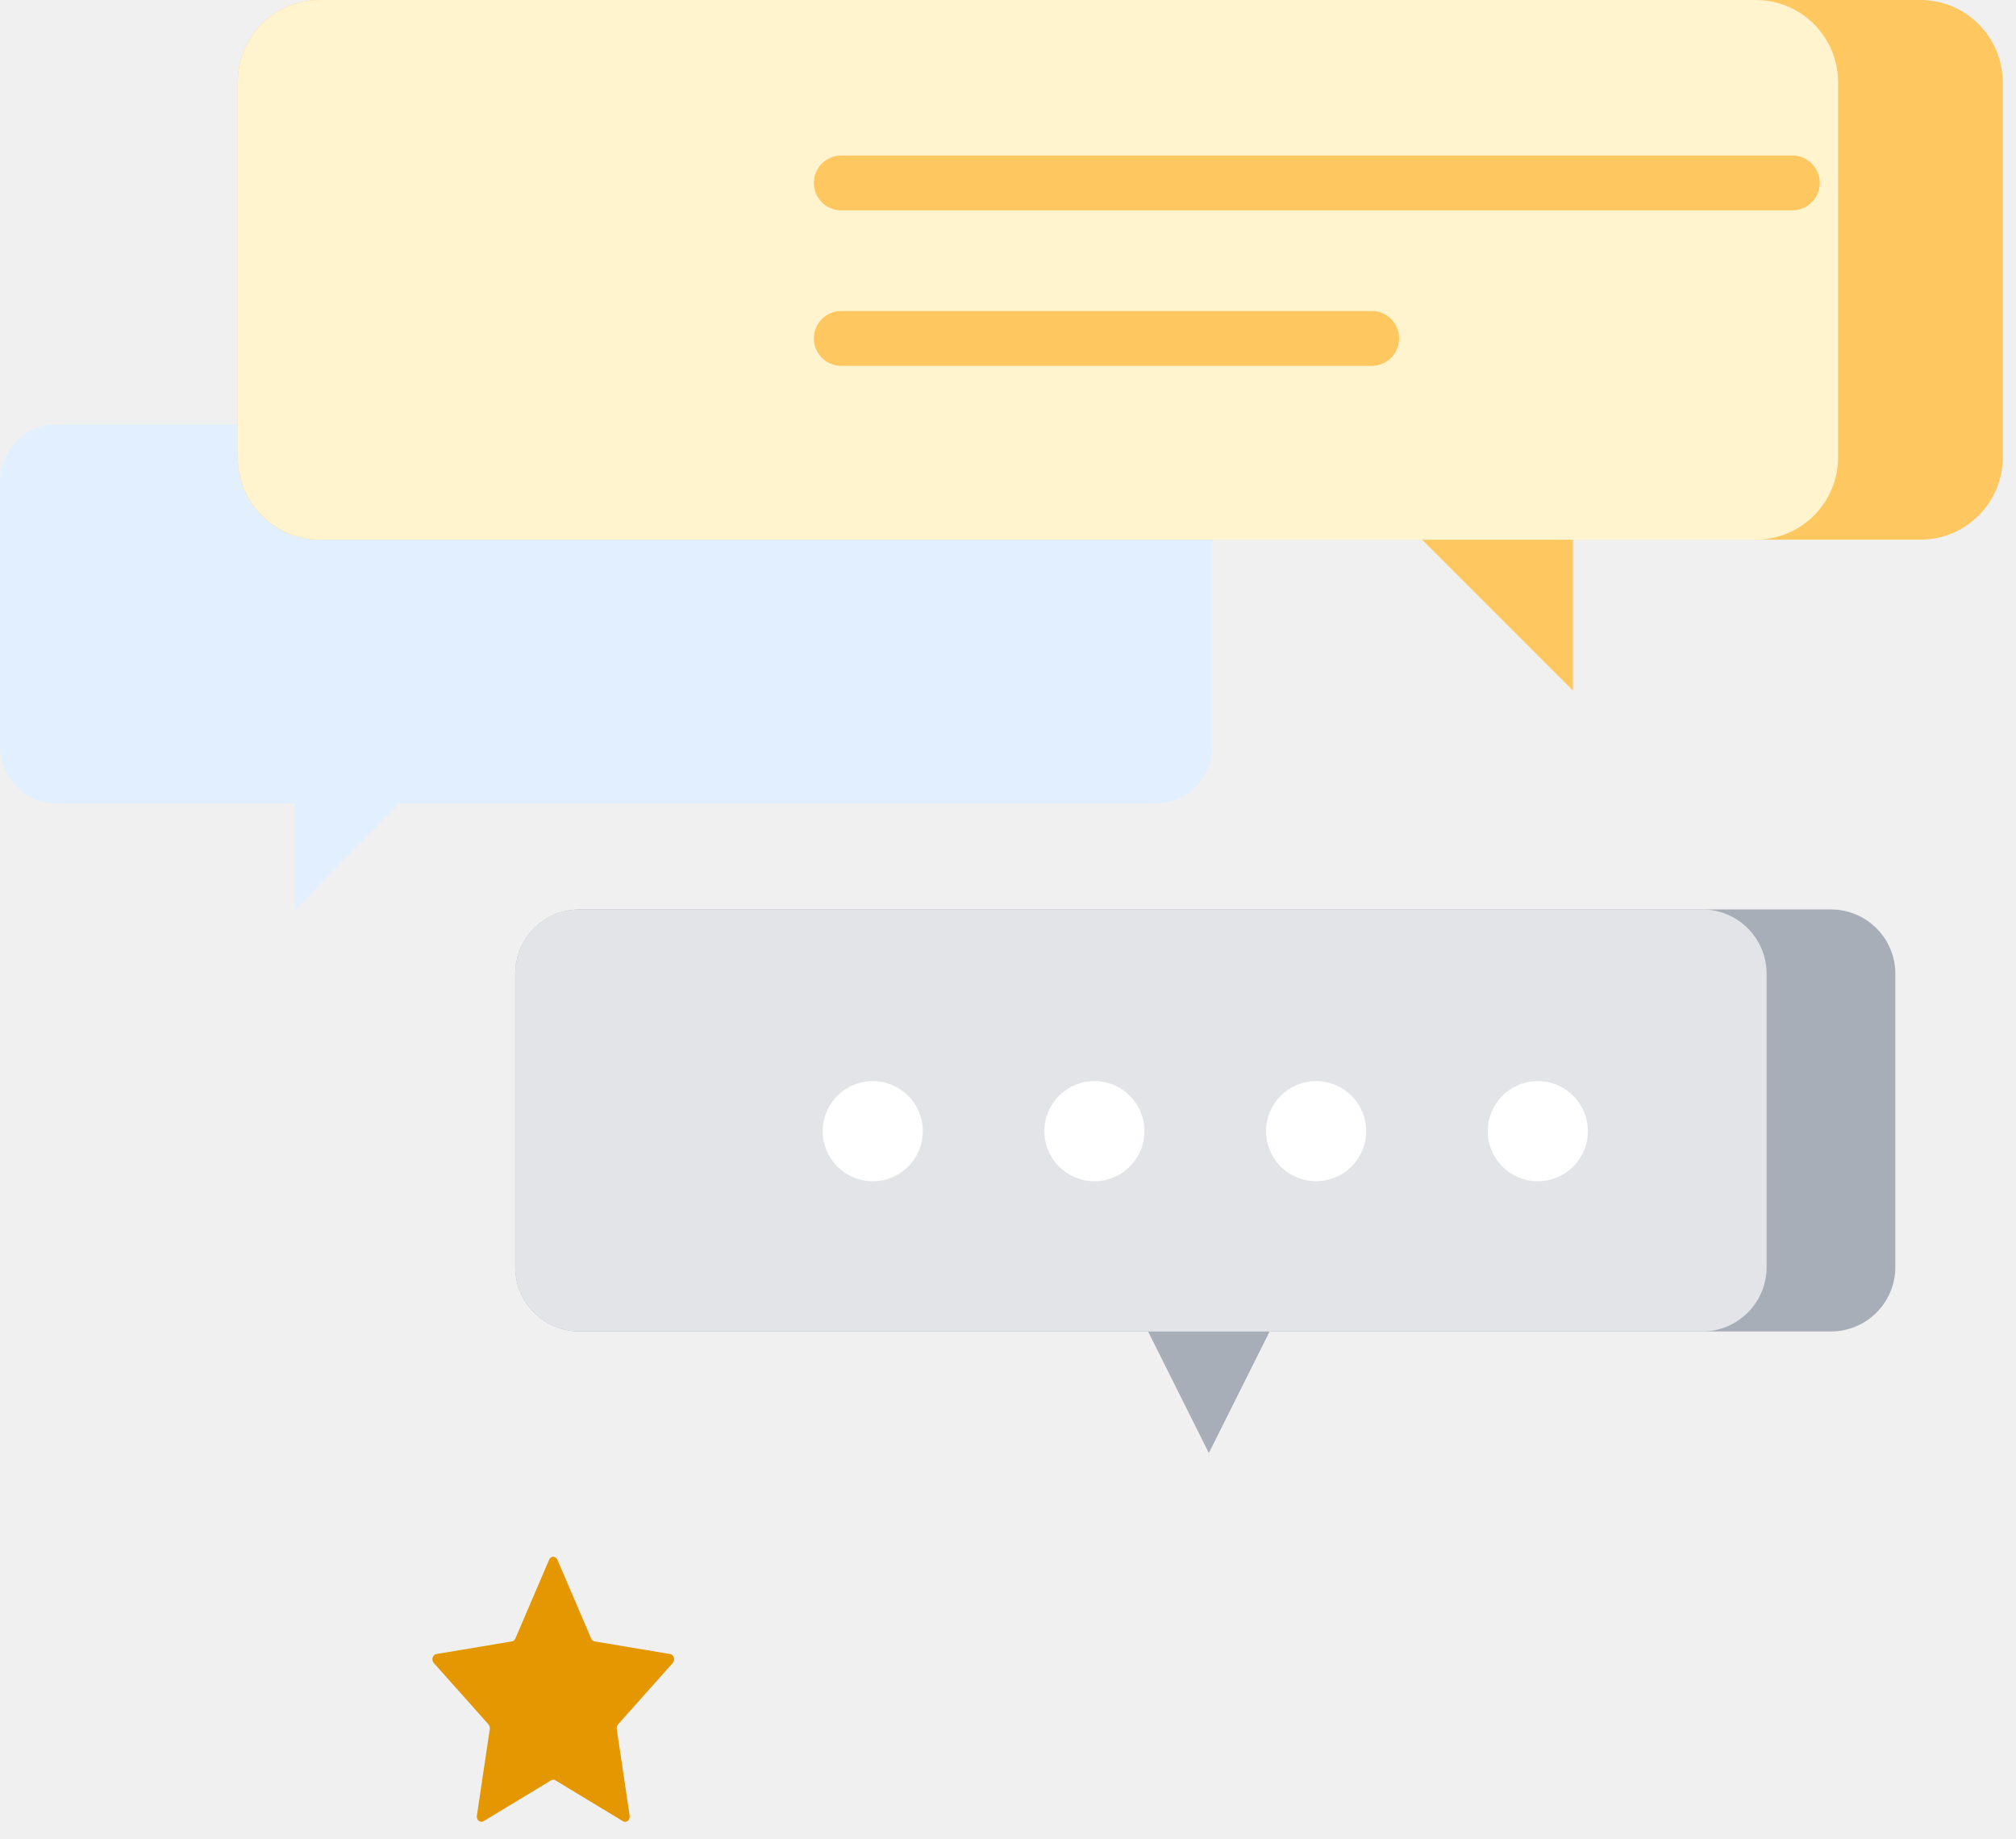
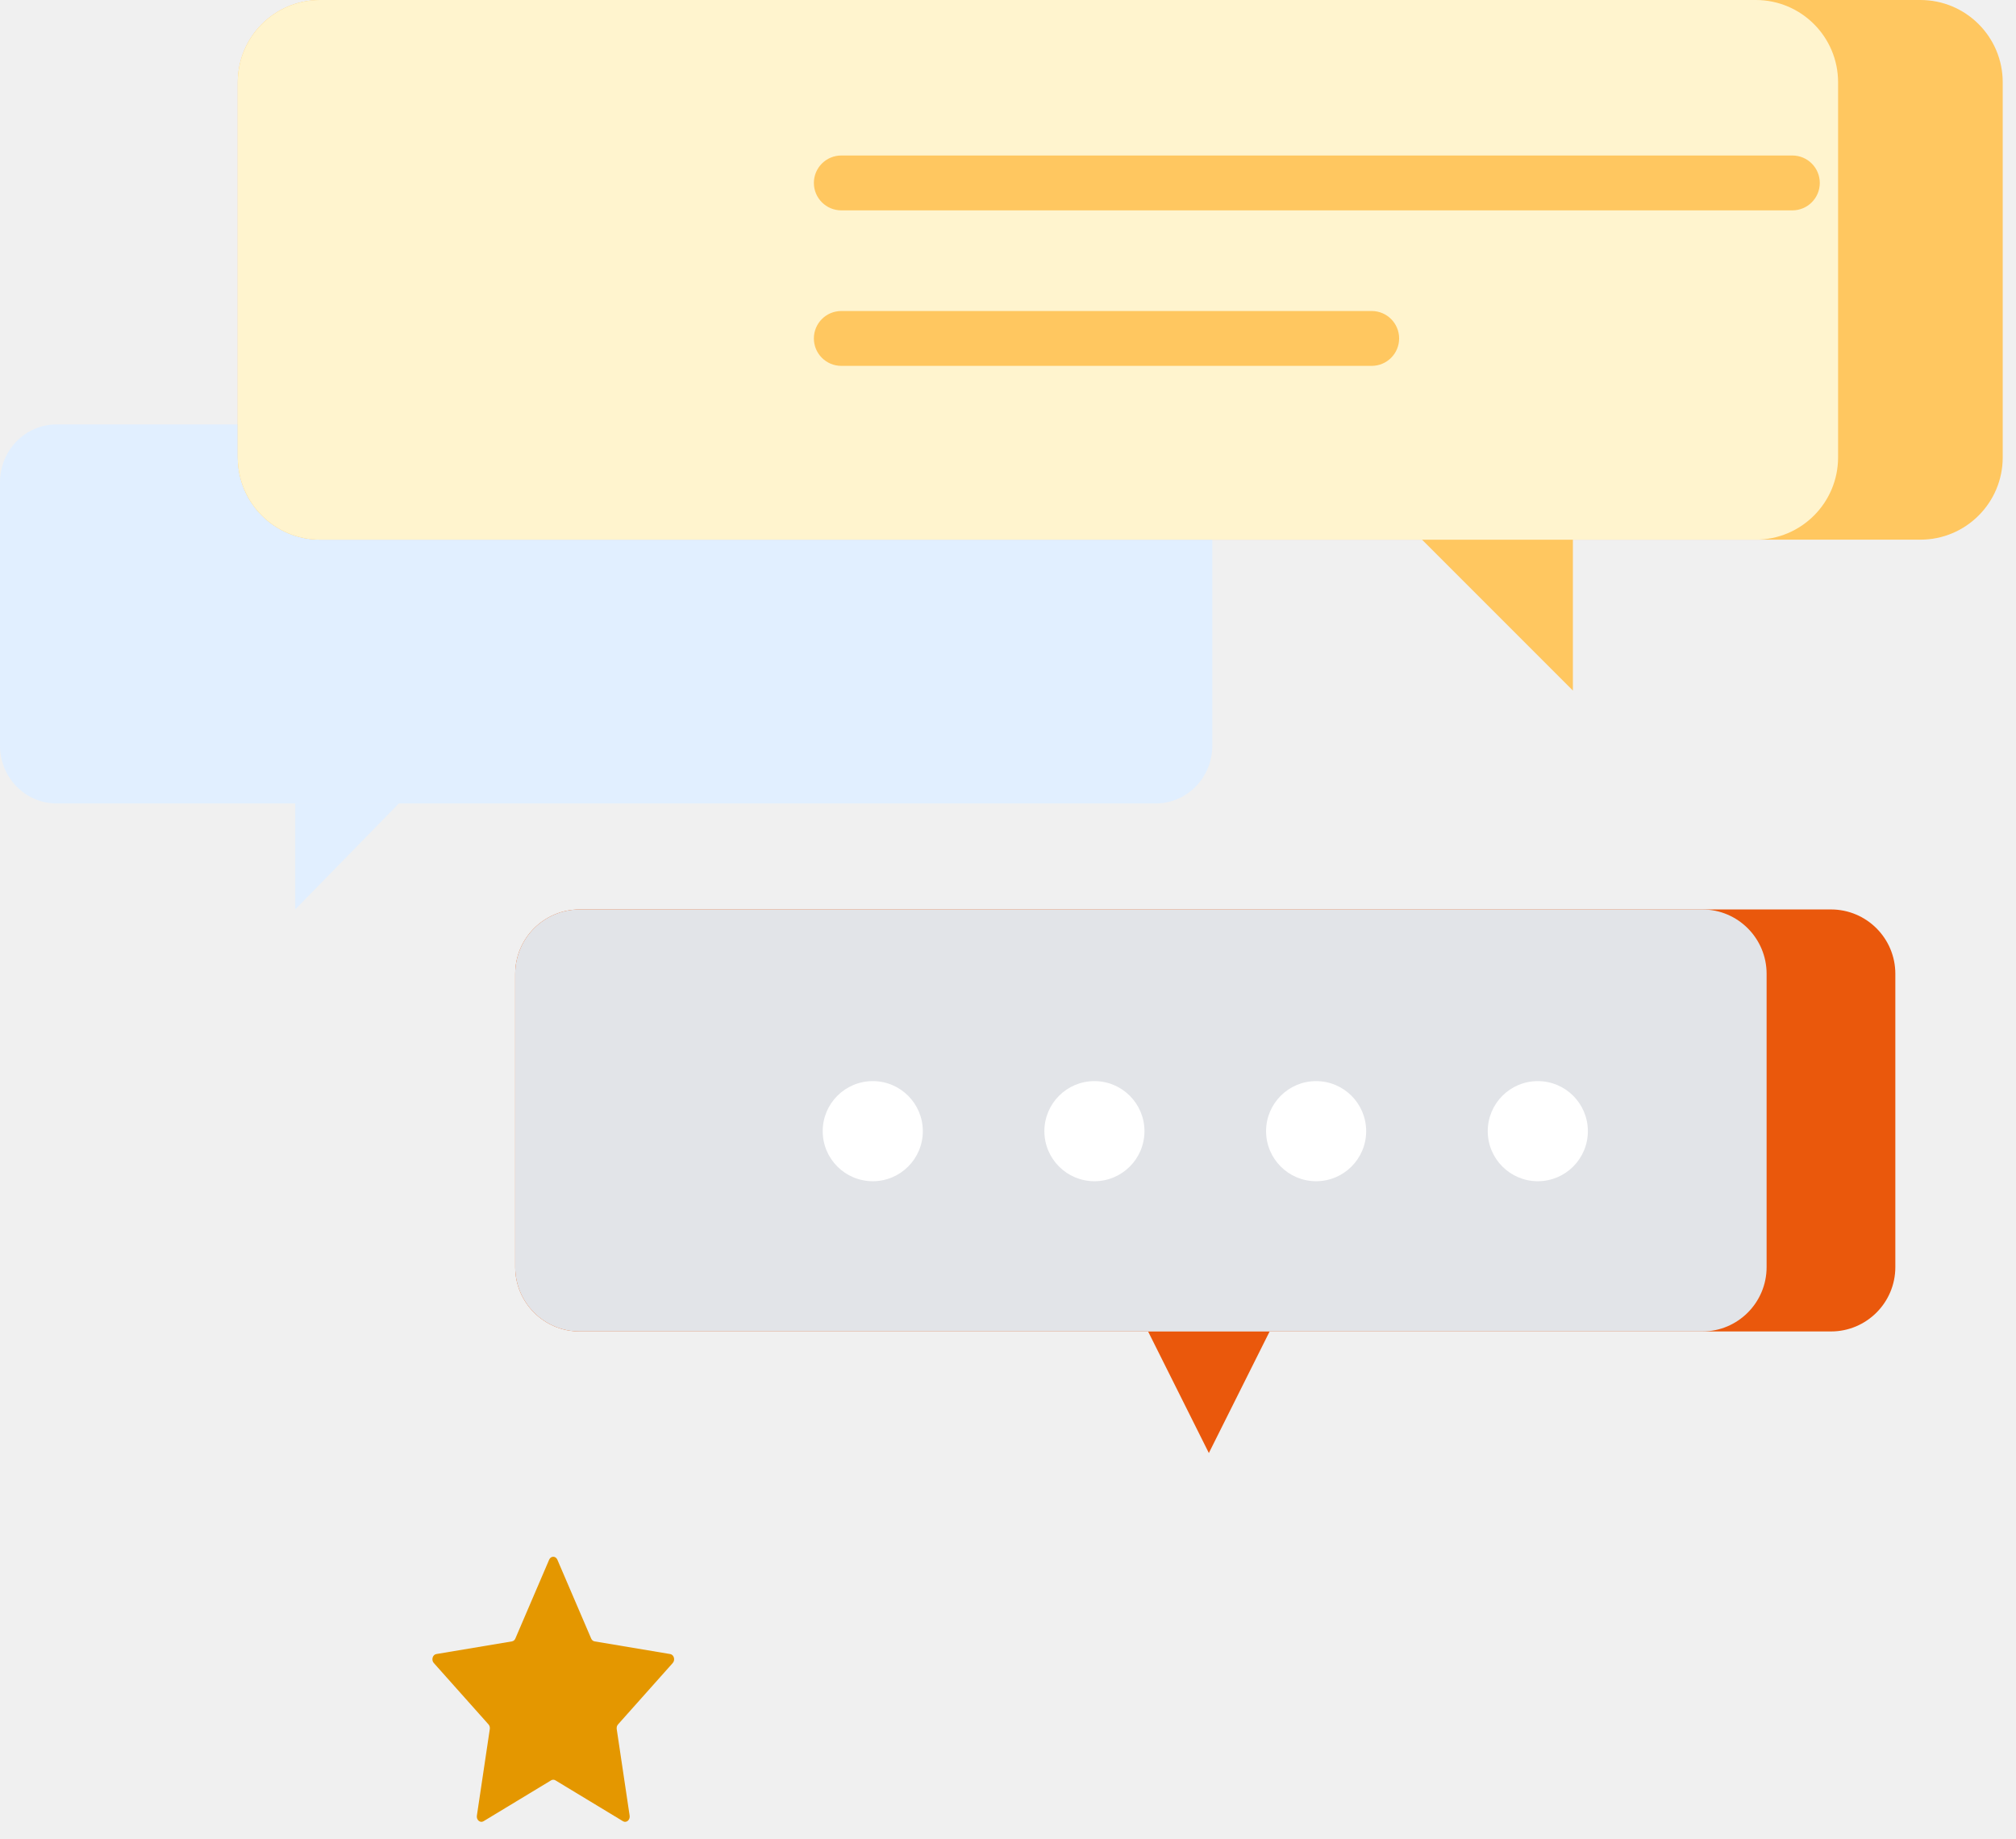
<svg xmlns="http://www.w3.org/2000/svg" width="68" height="62" viewBox="0 0 68 62" fill="none">
  <path d="M40.892 16.262C40.892 15.185 40.038 14.312 38.985 14.312H1.907C0.854 14.312 -0 15.185 -0 16.262V25.144C-0 26.221 0.854 27.094 1.907 27.094H38.985C40.038 27.094 40.892 26.221 40.892 25.144V16.262Z" fill="#E1EFFF" />
  <path d="M9.958 30.669L13.454 27.094H9.958V30.669Z" fill="#E1EFFF" />
  <path d="M8.02 2.776C8.02 1.243 9.262 0 10.796 0H64.775C66.309 0 67.552 1.243 67.552 2.776V15.423C67.552 16.956 66.309 18.199 64.775 18.199H10.796C9.262 18.199 8.02 16.956 8.02 15.423V2.776Z" fill="#FFC760" />
  <path d="M53.054 23.288L47.965 18.199H53.054V23.288Z" fill="#FFC760" />
  <path d="M8.02 2.776C8.02 1.243 9.262 0 10.796 0H59.223C60.756 0 61.999 1.243 61.999 2.776V15.423C61.999 16.956 60.756 18.199 59.223 18.199H10.796C9.262 18.199 8.02 16.956 8.02 15.423V2.776Z" fill="#FFF4CE" />
  <path fill-rule="evenodd" clip-rule="evenodd" d="M18.733 60.037C18.689 60.01 18.635 60.01 18.59 60.037L16.309 61.417C16.196 61.485 16.064 61.374 16.085 61.23L16.521 58.308C16.53 58.25 16.513 58.191 16.477 58.151L14.632 56.081C14.54 55.979 14.591 55.8 14.717 55.779L17.267 55.352C17.317 55.344 17.361 55.308 17.383 55.255L18.523 52.597C18.58 52.465 18.743 52.465 18.8 52.597L19.94 55.255C19.963 55.308 20.006 55.344 20.056 55.352L22.606 55.779C22.733 55.8 22.783 55.979 22.692 56.081L20.847 58.151C20.81 58.191 20.794 58.25 20.802 58.308L21.238 61.23C21.259 61.374 21.127 61.485 21.014 61.417L18.733 60.037Z" fill="#E49700" />
  <path d="M27.452 6.169C27.452 5.658 27.866 5.244 28.378 5.244H60.457C60.968 5.244 61.382 5.658 61.382 6.169C61.382 6.68 60.968 7.094 60.457 7.094H28.378C27.866 7.094 27.452 6.68 27.452 6.169Z" fill="#FFC760" />
  <path d="M27.452 11.413C27.452 10.902 27.866 10.488 28.378 10.488H46.268C46.779 10.488 47.193 10.902 47.193 11.413C47.193 11.924 46.779 12.338 46.268 12.338H28.378C27.866 12.338 27.452 11.924 27.452 11.413Z" fill="#FFC760" />
-   <path d="M40.775 49L38.725 44.9H42.825L40.775 49Z" fill="#A7AEB8" />
-   <path d="M17.378 32.84C17.378 31.641 18.35 30.669 19.549 30.669H61.759C62.958 30.669 63.93 31.641 63.93 32.84V42.729C63.93 43.928 62.958 44.9 61.759 44.9H19.549C18.35 44.9 17.378 43.928 17.378 42.729V32.84Z" fill="#A7AEB8" />
+   <path d="M40.775 49L38.725 44.9H42.825L40.775 49Z" fill="#ea580c" />
+   <path d="M17.378 32.84C17.378 31.641 18.35 30.669 19.549 30.669H61.759C62.958 30.669 63.93 31.641 63.93 32.84V42.729C63.93 43.928 62.958 44.9 61.759 44.9H19.549C18.35 44.9 17.378 43.928 17.378 42.729V32.84Z" fill="#ea580c" />
  <path d="M17.378 32.84C17.378 31.641 18.35 30.669 19.549 30.669H57.418C58.617 30.669 59.588 31.641 59.588 32.84V42.729C59.588 43.928 58.617 44.9 57.418 44.9H19.549C18.35 44.9 17.378 43.928 17.378 42.729V32.84Z" fill="#E2E4E8" />
  <path d="M31.127 38.146C31.127 39.078 30.371 39.834 29.439 39.834C28.506 39.834 27.75 39.078 27.75 38.146C27.75 37.214 28.506 36.458 29.439 36.458C30.371 36.458 31.127 37.214 31.127 38.146Z" fill="white" />
  <path d="M38.603 38.146C38.603 39.078 37.847 39.834 36.915 39.834C35.983 39.834 35.227 39.078 35.227 38.146C35.227 37.214 35.983 36.458 36.915 36.458C37.847 36.458 38.603 37.214 38.603 38.146Z" fill="white" />
  <path d="M46.081 38.146C46.081 39.078 45.325 39.834 44.393 39.834C43.461 39.834 42.705 39.078 42.705 38.146C42.705 37.214 43.461 36.458 44.393 36.458C45.325 36.458 46.081 37.214 46.081 38.146Z" fill="white" />
  <path d="M53.559 38.146C53.559 39.078 52.803 39.834 51.87 39.834C50.938 39.834 50.182 39.078 50.182 38.146C50.182 37.214 50.938 36.458 51.87 36.458C52.803 36.458 53.559 37.214 53.559 38.146Z" fill="white" />
</svg>
